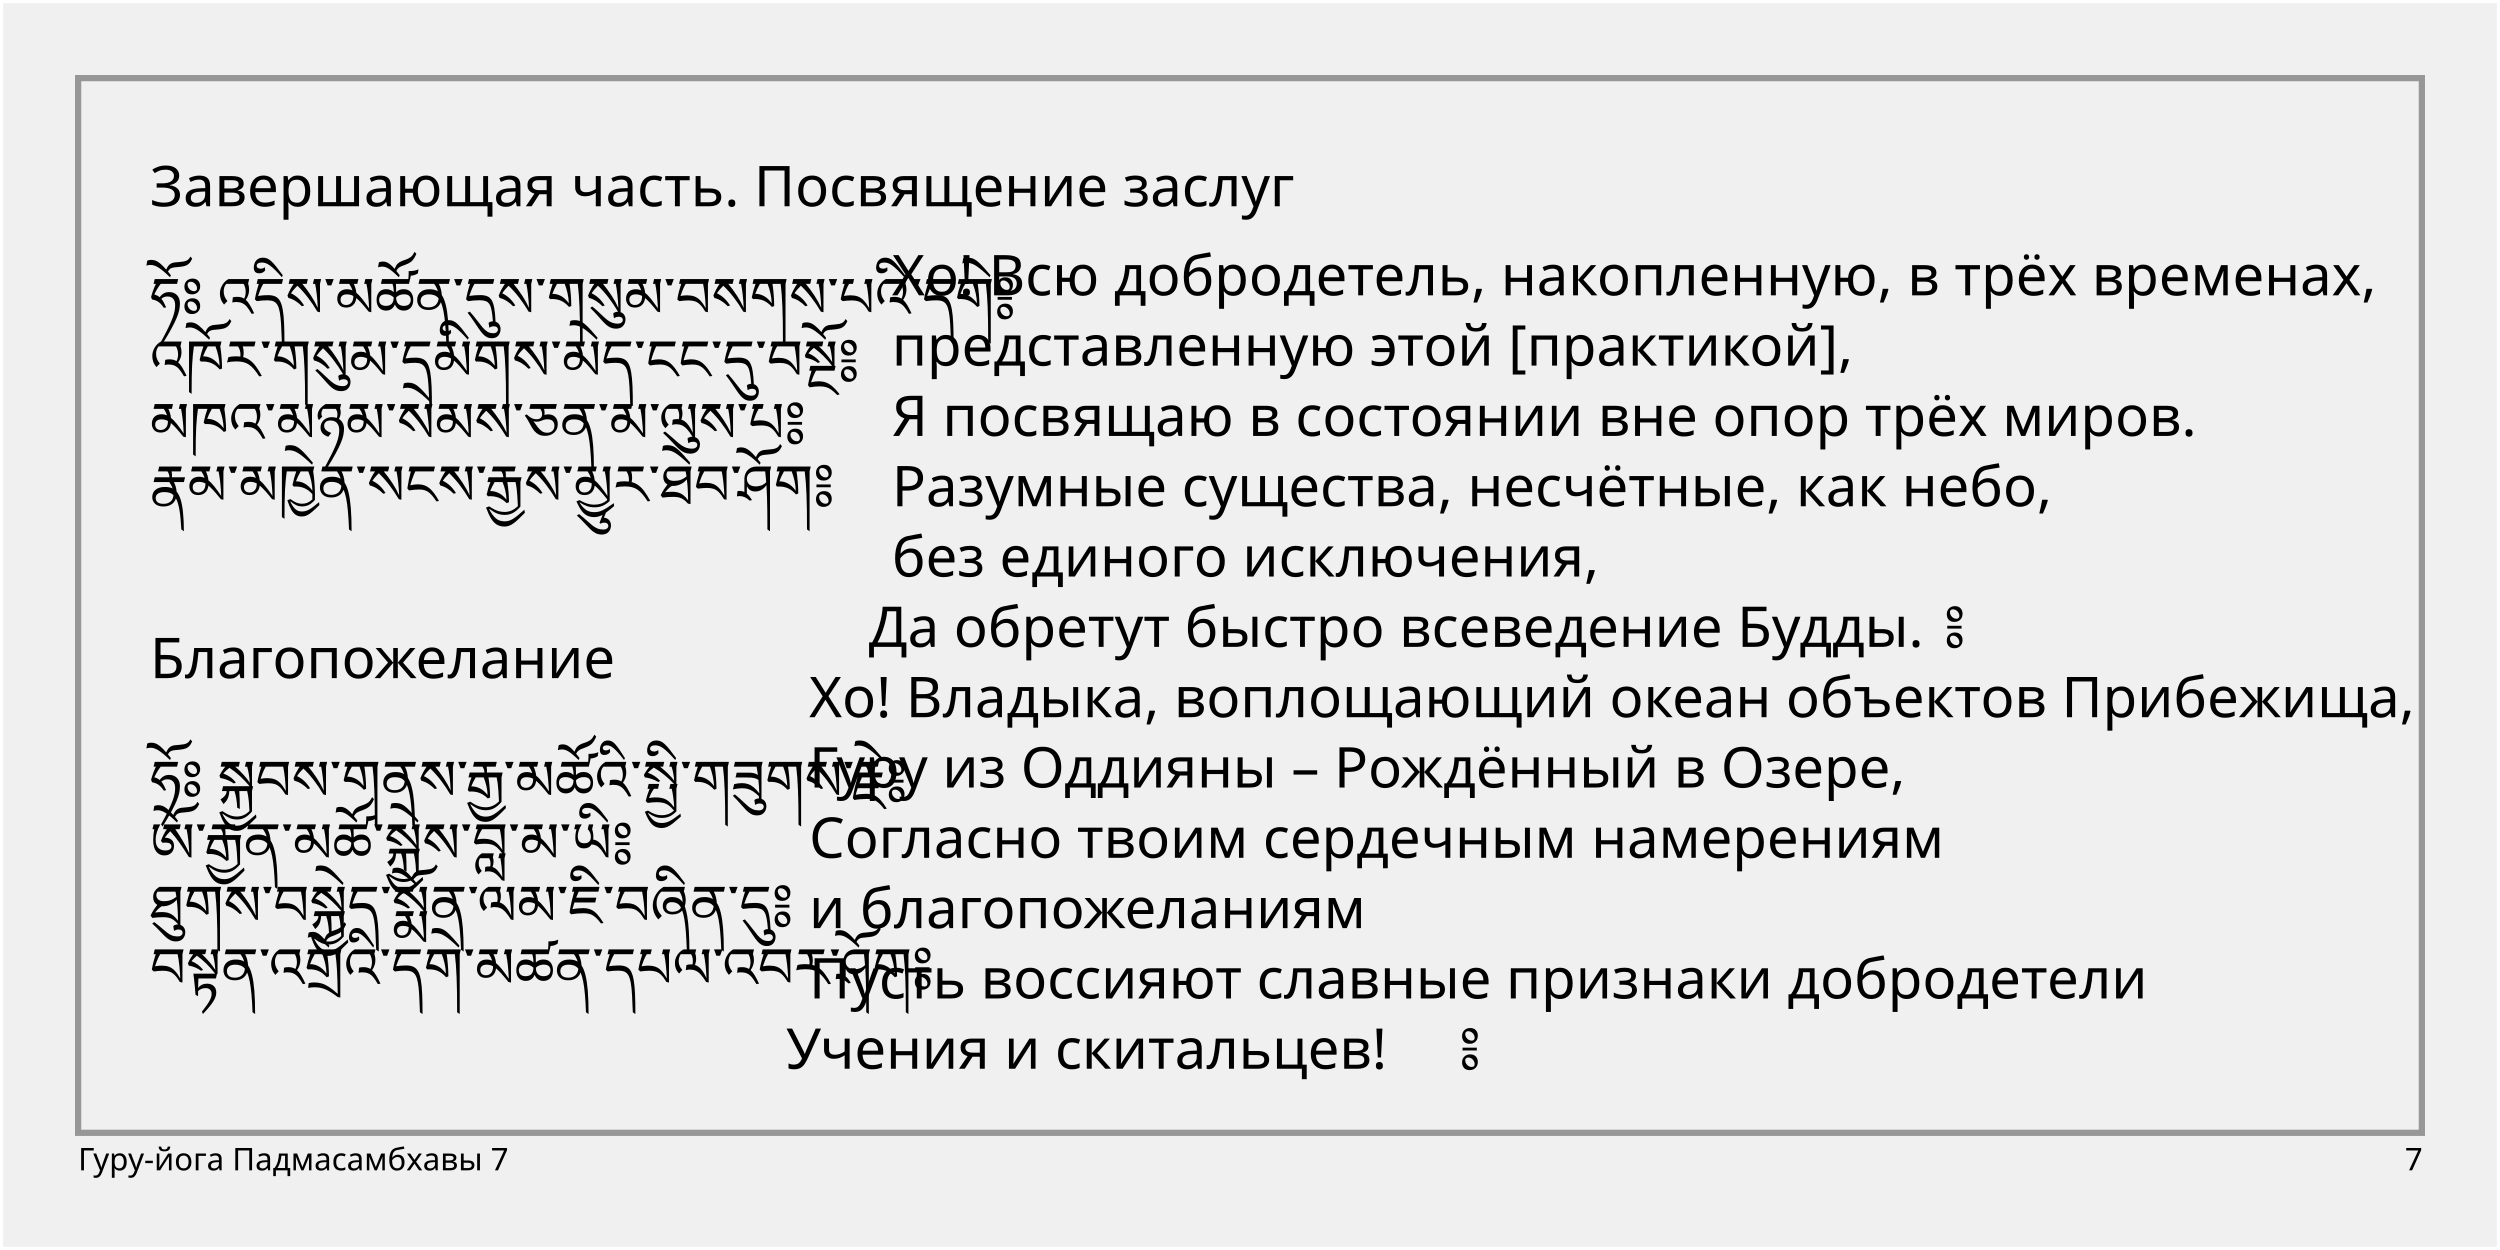
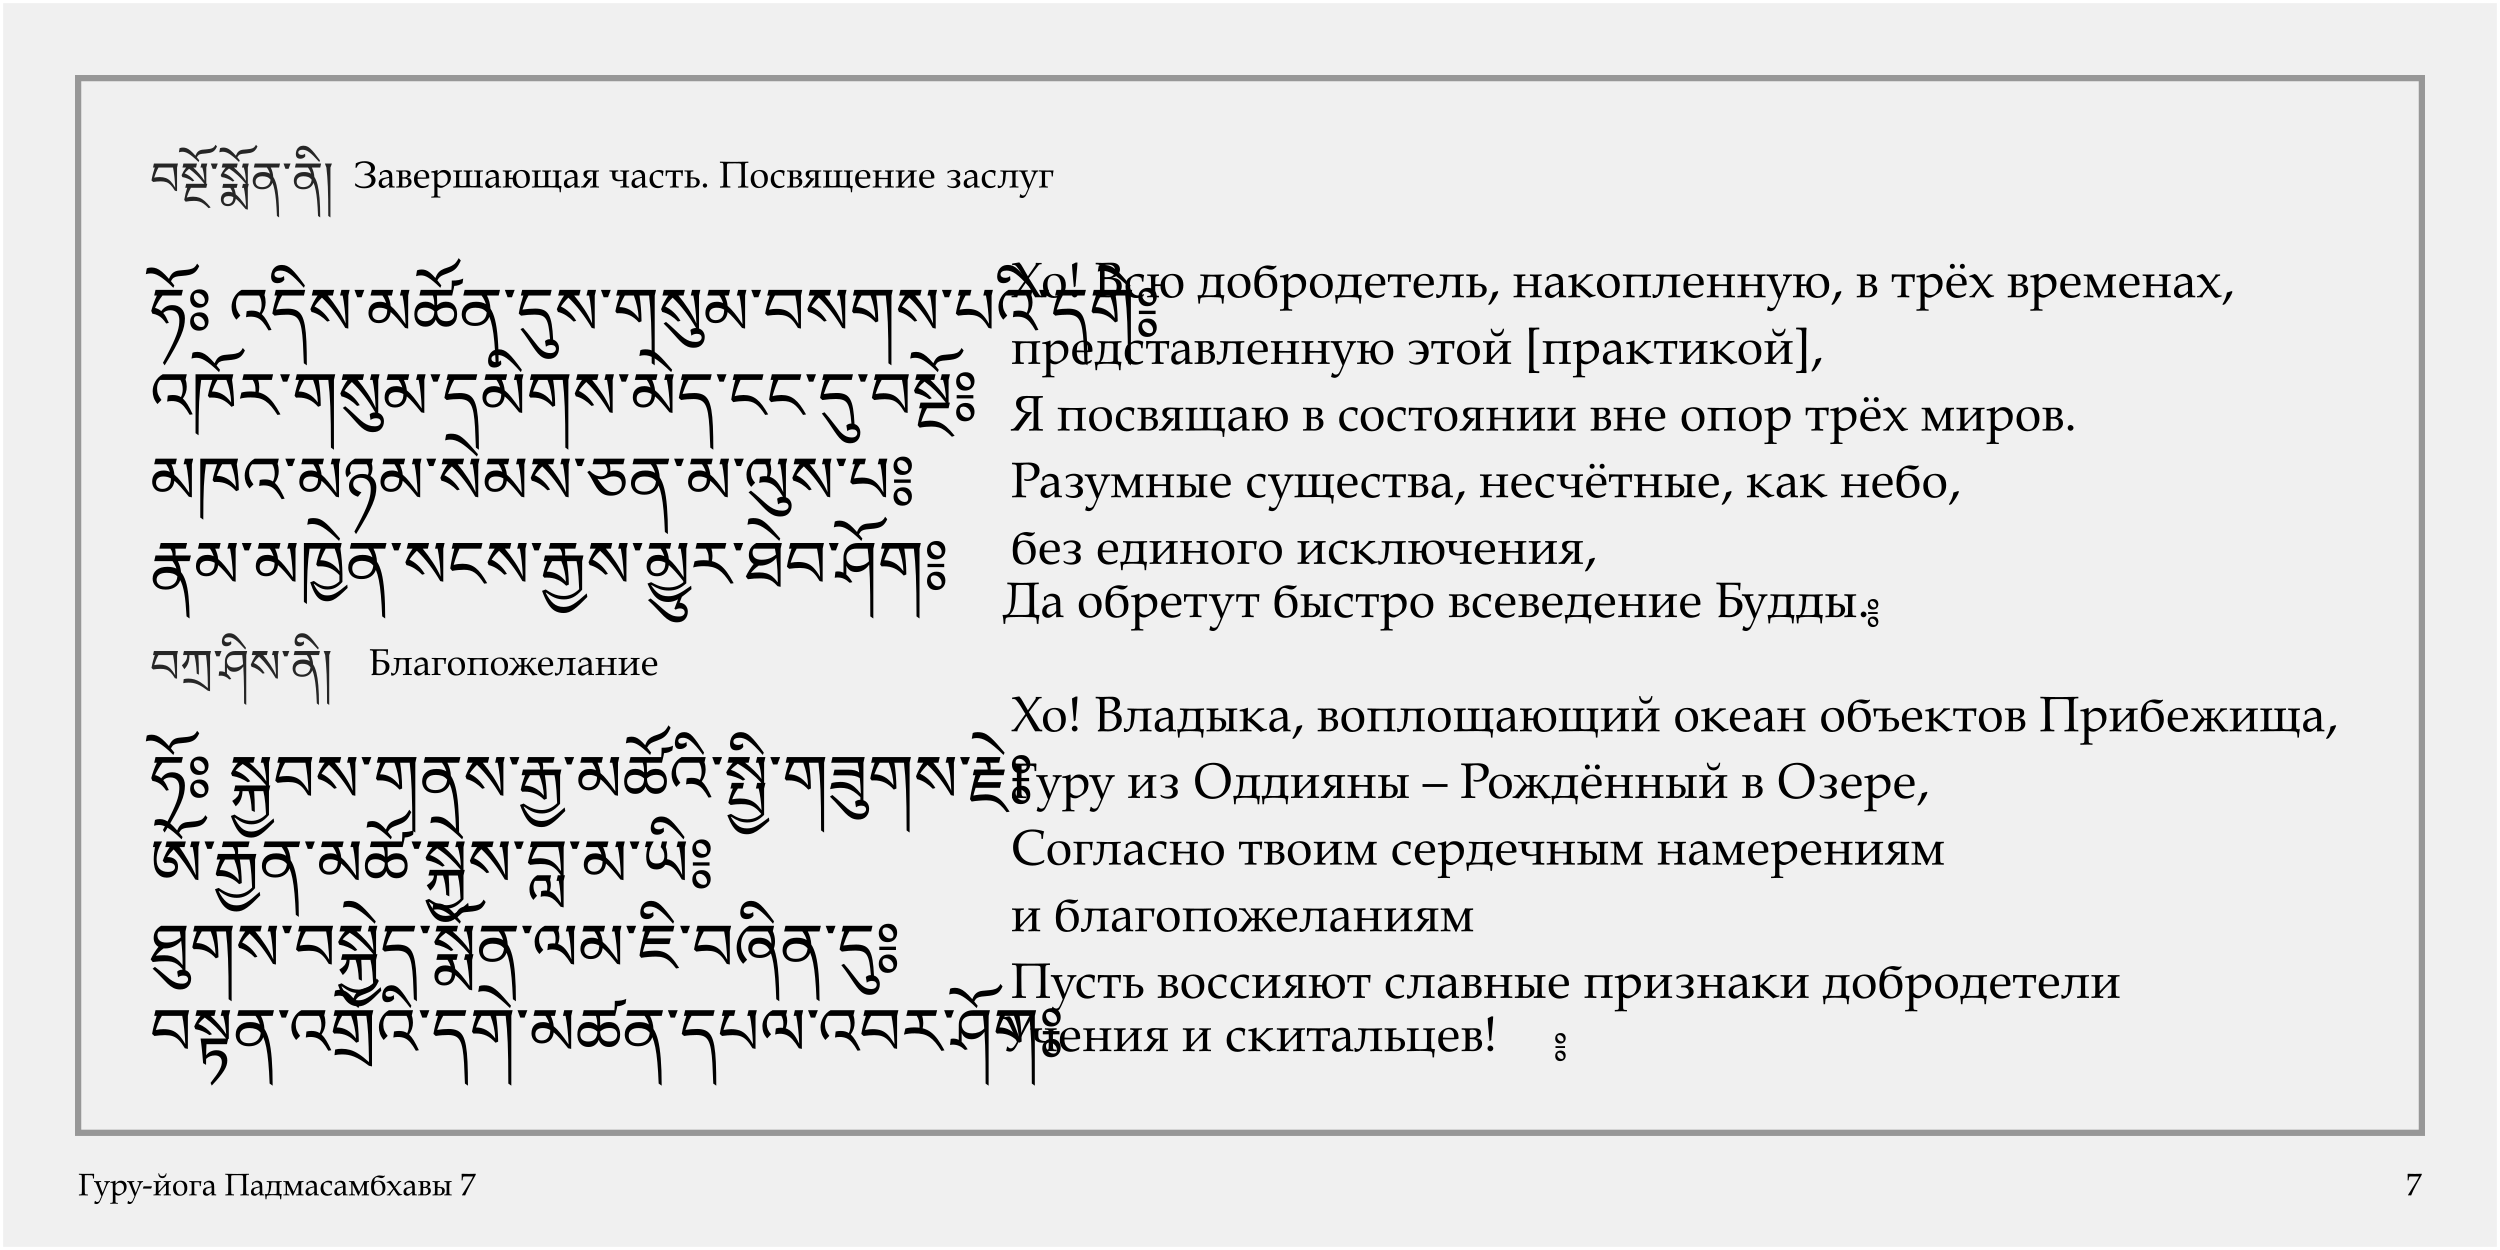
<svg xmlns="http://www.w3.org/2000/svg" width="1600px" height="800px" viewBox="0 0 1600 800" version="1.1">
  <defs />
  <g id="Page-1" stroke="none" stroke-width="1" fill="none" fill-rule="evenodd">
    <g id="11">
      <rect id="Rectangle-1" stroke="#979797" stroke-width="4" x="50" y="50" width="1500" height="675" />
      <rect id="Rectangle-1-Copy-2" stroke="#FFFFFF" stroke-width="4" x="0" y="0" width="1600" height="800" />
-       <text id="7" font-family="Geometria" font-size="20" font-weight="260" fill="#000000">
-         <tspan x="1539.1" y="749">7</tspan>
+       <text id="7" font-family="Palatino Linotype" font-size="20" font-weight="normal" fill="#000000">
+         <tspan x="1540" y="765">7</tspan>
      </text>
-       <text id="Гуру-йога-Падмасамбх" font-family="Geometria" font-size="20" font-weight="260" fill="#000000">
-         <tspan x="50" y="749">Гуру-йога Падмасамбхавы  7</tspan>
+       <text id="Гуру-йога-Падмасамбх" font-family="Palatino Linotype" font-size="20" font-weight="normal" fill="#000000">
+         <tspan x="50" y="765">Гуру-йога Падмасамбхавы  7</tspan>
      </text>
-       <text id="Завершающая-часть.-П" font-family="Geometria" font-size="36" font-weight="260" fill="#000000">
-         <tspan x="96" y="132">Завершающая часть. Посвящение заслуг</tspan>
+       <text id="བསྔོ་སྨོན་ནི།" font-family="Tibetan Machine Uni" font-size="30" font-weight="normal" fill="#262626">
+         <tspan x="96" y="125">བསྔོ་སྨོན་ནི།</tspan>
      </text>
-       <text id="Благопожелание" font-family="Geometria" font-size="36" font-weight="260" fill="#000000">
-         <tspan x="96" y="434">Благопожелание</tspan>
+       <text id="Завершающая-часть.-П" font-family="Palatino Linotype" font-size="24" font-weight="normal" fill="#000000">
+         <tspan x="226" y="120">Завершающая часть. Посвящение заслуг</tspan>
      </text>
-       <text id="Хо!-Всю-добродетель," font-family="Geometria" font-size="36" font-weight="260" fill="#000000">
-         <tspan x="570.832" y="189">Хо! Всю добродетель, накопленную, в трёх временах,</tspan>
-         <tspan x="570.832" y="234">       представленную этой [практикой],</tspan>
-         <tspan x="570.832" y="279">Я посвящаю в состоянии вне опор трёх миров.</tspan>
-         <tspan x="570.832" y="324">Разумные существа, несчётные, как небо,</tspan>
-         <tspan x="570.832" y="369">       без единого исключения,</tspan>
-         <tspan x="556" y="414">Да обретут быстро всеведение Будды. </tspan>
-         <tspan x="1244.151" y="413.468" font-family="Kailasa" font-weight="normal">༔</tspan>
+       <text id="བཀྲ་ཤིས་ནི།" font-family="Tibetan Machine Uni" font-size="30" font-weight="normal" fill="#262626">
+         <tspan x="96" y="437">བཀྲ་ཤིས་ནི།</tspan>
      </text>
-       <text id="Хо!-Владыка,-воплоща" font-family="Geometria" font-size="36" font-weight="260" fill="#000000">
-         <tspan x="517.832" y="459">Хо! Владыка, воплощающий океан объектов Прибежища,</tspan>
-         <tspan x="517.832" y="504">Гуру из Оддияны – Рождённый в Озере,</tspan>
-         <tspan x="517.832" y="549">Согласно твоим сердечным намерениям </tspan>
-         <tspan x="517.832" y="594">     и благопожеланиям</tspan>
-         <tspan x="919.016" y="594" font-family="Kailasa" font-weight="normal" />
-         <tspan x="517.832" y="639">Пусть воссияют славные признаки добродетели</tspan>
-         <tspan x="503" y="684">     Учения и скитальцев! </tspan>
-         <tspan x="933.931" y="683.468" font-family="Kailasa" font-weight="normal">༔</tspan>
+       <text id="Благопожелание" font-family="Palatino Linotype" font-size="24" font-weight="normal" fill="#000000">
+         <tspan x="236" y="432">Благопожелание</tspan>
      </text>
-       <text id="ཧོཿ-འདིས་མཚོན་དུས་གས" font-family="Kailasa" font-size="36" font-weight="normal" line-spacing="40" fill="#000000">
-         <tspan x="96" y="203">ཧོཿ འདིས་མཚོན་དུས་གསུམ་བསགས་པའི་དགེ༔</tspan>
-         <tspan x="96" y="243">འཁོར་གསུམ་དམིགས་མེད་ངང་དུ་བསྔོ༔</tspan>
-         <tspan x="96" y="283">མཁའ་མཉམ་སེམས་ཅན་མ་ལུས་པ༔</tspan>
-         <tspan x="96" y="323">རྣམ་མཁྱེན་སངས་རྒྱས་མྱུར་ཐེབ་ཤོག༔ </tspan>
+       <text id="Хо!-Всю-добродетель," font-family="Palatino Linotype" font-size="32" font-weight="normal" fill="#000000">
+         <tspan x="646.938" y="190.225">Хо! Всю добродетель, накопленную, в трёх временах,</tspan>
+         <tspan x="646.938" y="232.881">       представленную этой [практикой],</tspan>
+         <tspan x="646.938" y="275.537">Я посвящаю в состоянии вне опор трёх миров.</tspan>
+         <tspan x="646.938" y="318.193">Разумные существа, несчётные, как небо,</tspan>
+         <tspan x="646.938" y="360.849">       без единого исключения,</tspan>
+         <tspan x="641.5" y="394.912">Да обретут быстро всеведение Будды. </tspan>
+         <tspan x="1194.213" y="400.38" font-family="Kokonor" font-size="24">༔</tspan>
      </text>
-       <text id="ཧོཿ-སྐྱབས་གནས་རྒྱ་མཚ" font-family="Kailasa" font-size="36" font-weight="normal" line-spacing="40" fill="#000000">
-         <tspan x="96" y="512">ཧོཿ སྐྱབས་གནས་རྒྱ་མཚོའི་སྤྱི་གཟུགས་རྗེ༔</tspan>
-         <tspan x="96" y="552">ཨོ་རྒྱན་མཚོ་སྐྱེས་བླ་མ་ཡི༔</tspan>
-         <tspan x="96" y="592">ཐུགས་བསྐྱེད་སྨོན་ལམ་ཇི་བཞིན་དུ༔</tspan>
-         <tspan x="96" y="632">བསྟན་འགྲོའི་དགེ་མཚན་དཔལ་འབར་ཤོག༔ </tspan>
+       <text id="Хо!-Владыка,-воплоща" font-family="Palatino Linotype" font-size="32" font-weight="normal" fill="#000000">
+         <tspan x="646.938" y="468">Хо! Владыка, воплощающий океан объектов Прибежища,</tspan>
+         <tspan x="646.938" y="510.656">Гуру из Оддияны – Рождённый в Озере,</tspan>
+         <tspan x="646.938" y="553.312">Согласно твоим сердечным намерениям </tspan>
+         <tspan x="646.938" y="595.969">     и благопожеланиям</tspan>
+         <tspan x="646.938" y="638.625">Пусть воссияют славные признаки добродетели</tspan>
+         <tspan x="641.5" y="672.688">     Учения и скитальцев! </tspan>
+         <tspan x="994.12" y="678.155" font-family="Kokonor" font-size="24">༔</tspan>
+       </text>
+       <text id="ཧོཿ-འདིས་མཚོན་དུས་གས" font-family="Tibetan Machine Uni" font-size="42" font-weight="normal" line-spacing="54" fill="#000000">
+         <tspan x="96" y="214">ཧོཿ འདིས་མཚོན་དུས་གསུམ་བསགས་པའི་དགེ༔</tspan>
+         <tspan x="96" y="268">འཁོར་གསུམ་དམིགས་མེད་ངང་དུ་བསྔོ༔</tspan>
+         <tspan x="96" y="322">མཁའ་མཉམ་སེམས་ཅན་མ་ལུས་པ༔</tspan>
+         <tspan x="96" y="376">རྣམ་མཁྱེན་སངས་རྒྱས་མྱུར་ཐེབ་ཤོག༔ </tspan>
+       </text>
+       <text id="ཧོཿ-སྐྱབས་གནས་རྒྱ་མཚ" font-family="Tibetan Machine Uni" font-size="42" font-weight="normal" line-spacing="54" fill="#000000">
+         <tspan x="96" y="513">ཧོཿ སྐྱབས་གནས་རྒྱ་མཚོའི་སྤྱི་གཟུགས་རྗེ༔</tspan>
+         <tspan x="96" y="567">ཨོ་རྒྱན་མཚོ་སྐྱེས་བླ་མ་ཡི༔</tspan>
+         <tspan x="96" y="621">ཐུགས་བསྐྱེད་སྨོན་ལམ་ཇི་བཞིན་དུ༔</tspan>
+         <tspan x="96" y="675">བསྟན་འགྲོའི་དགེ་མཚན་དཔལ་འབར་ཤོག༔ </tspan>
      </text>
    </g>
  </g>
</svg>
